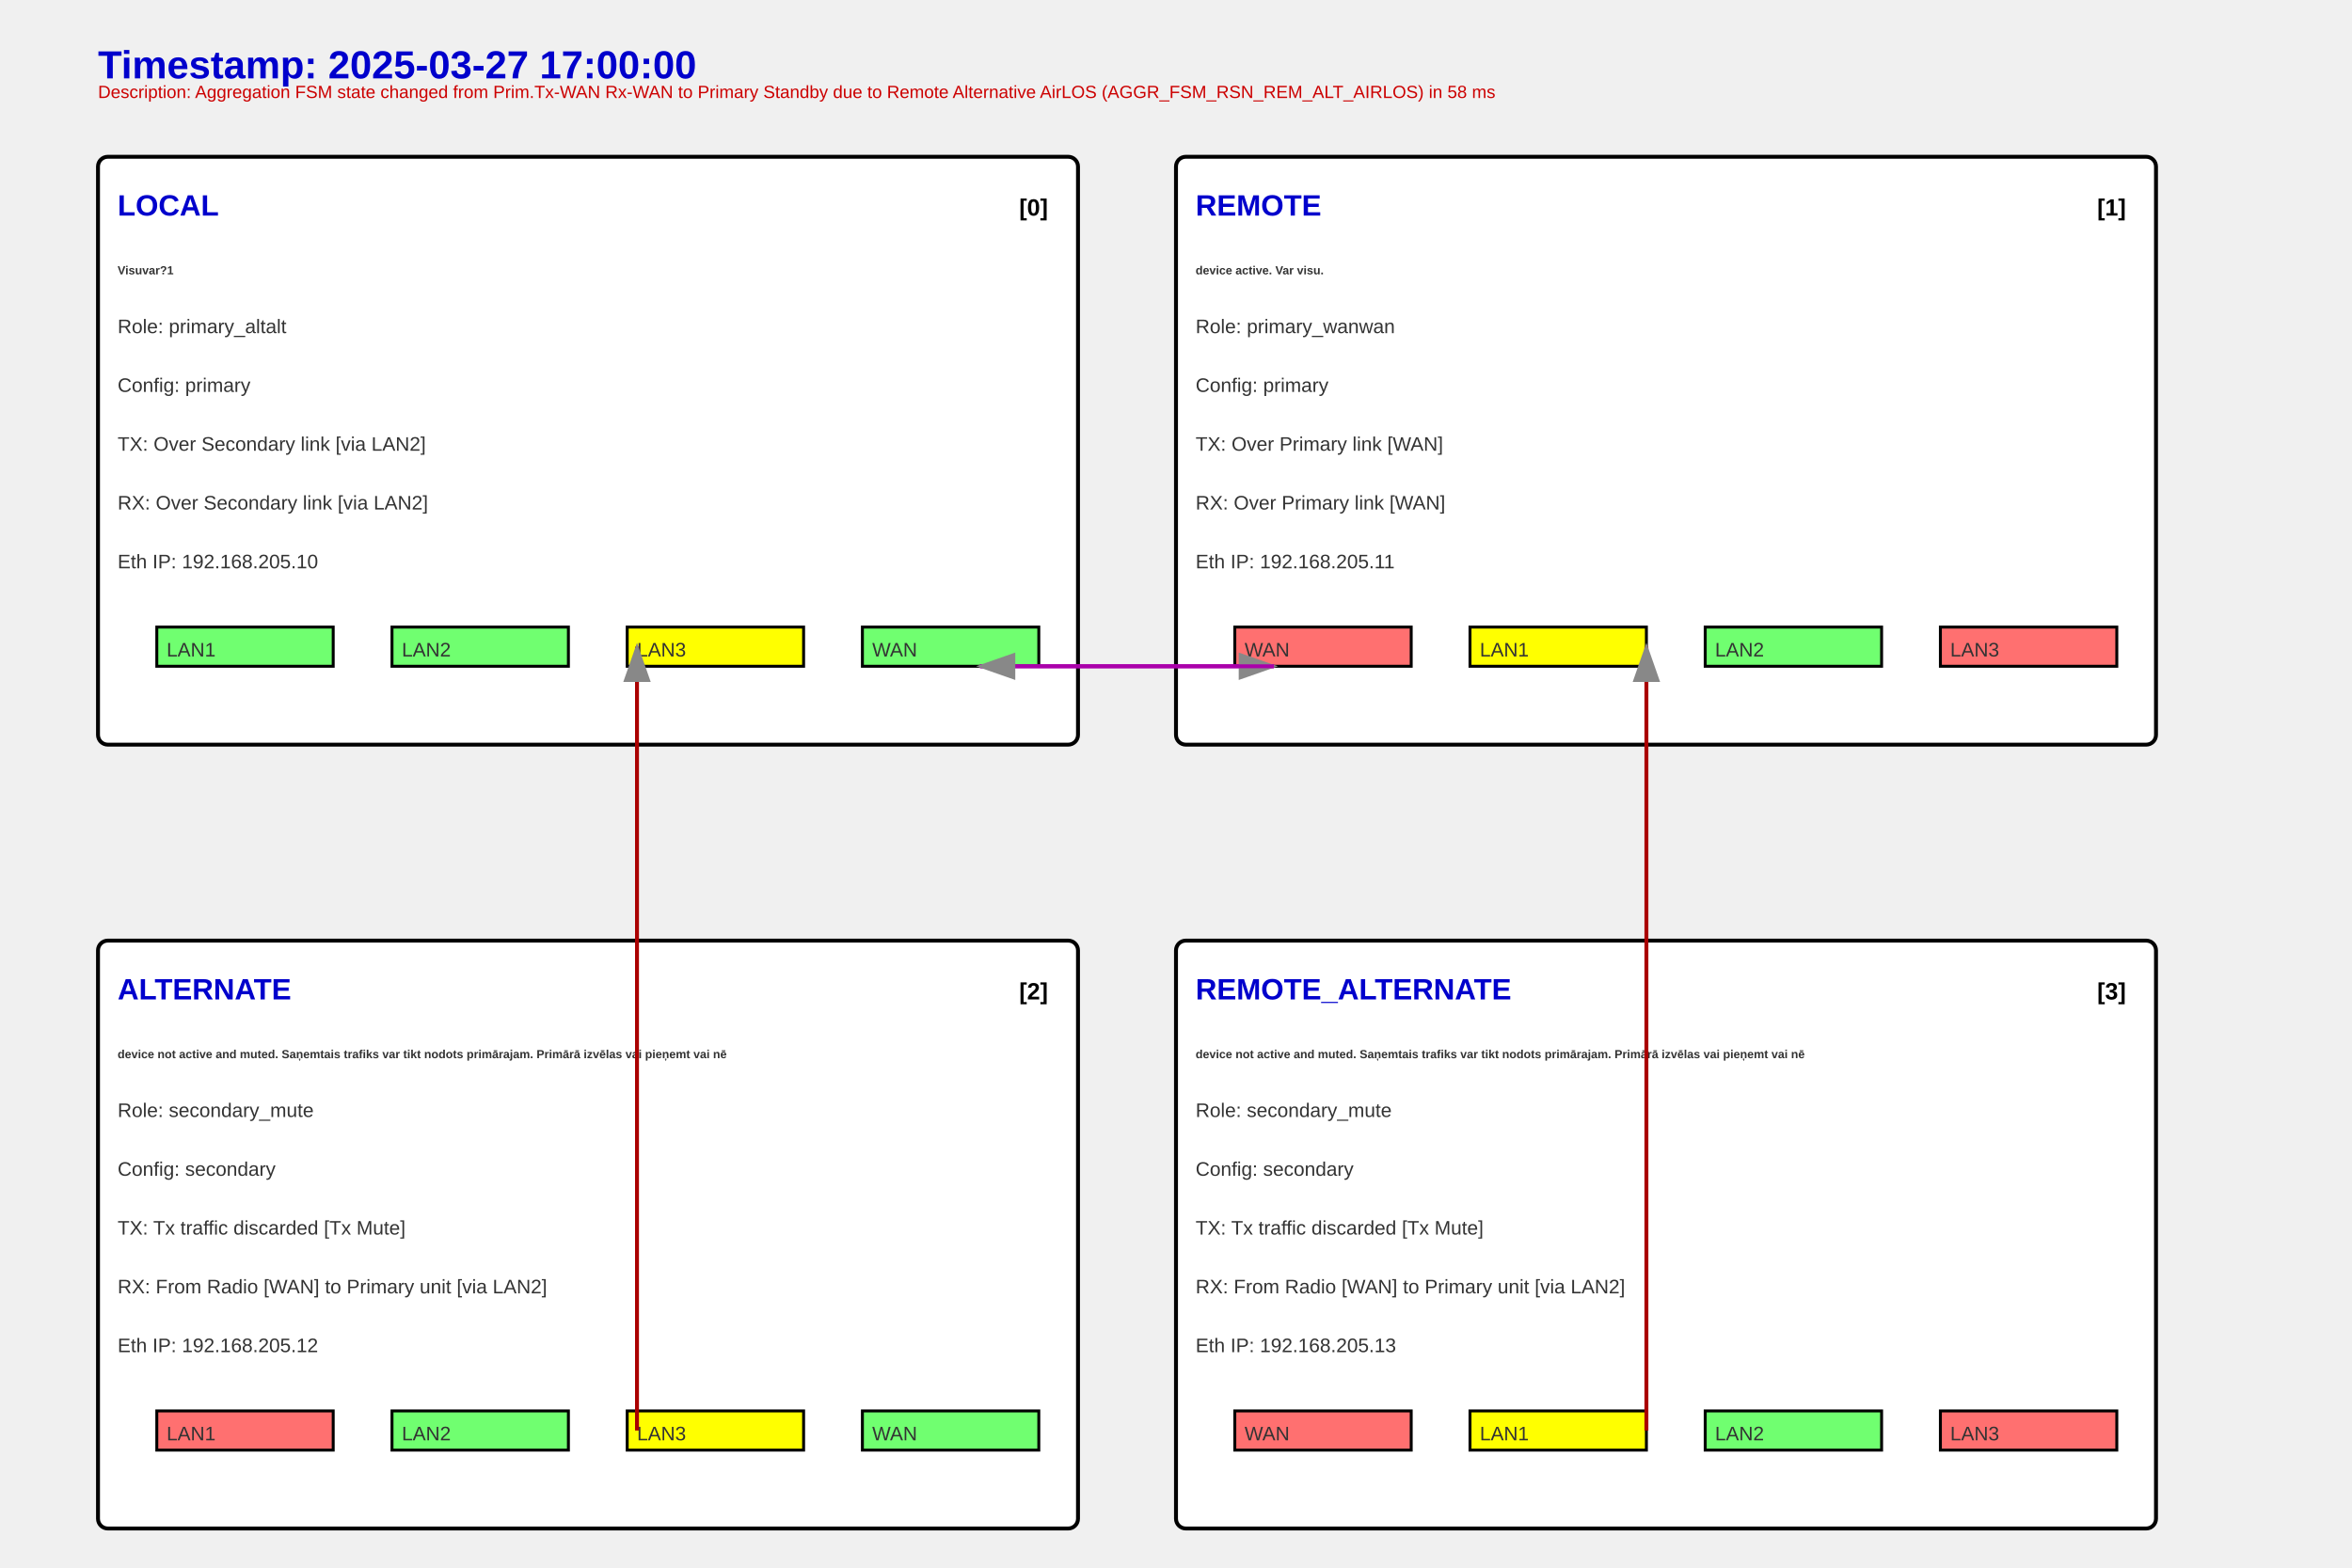
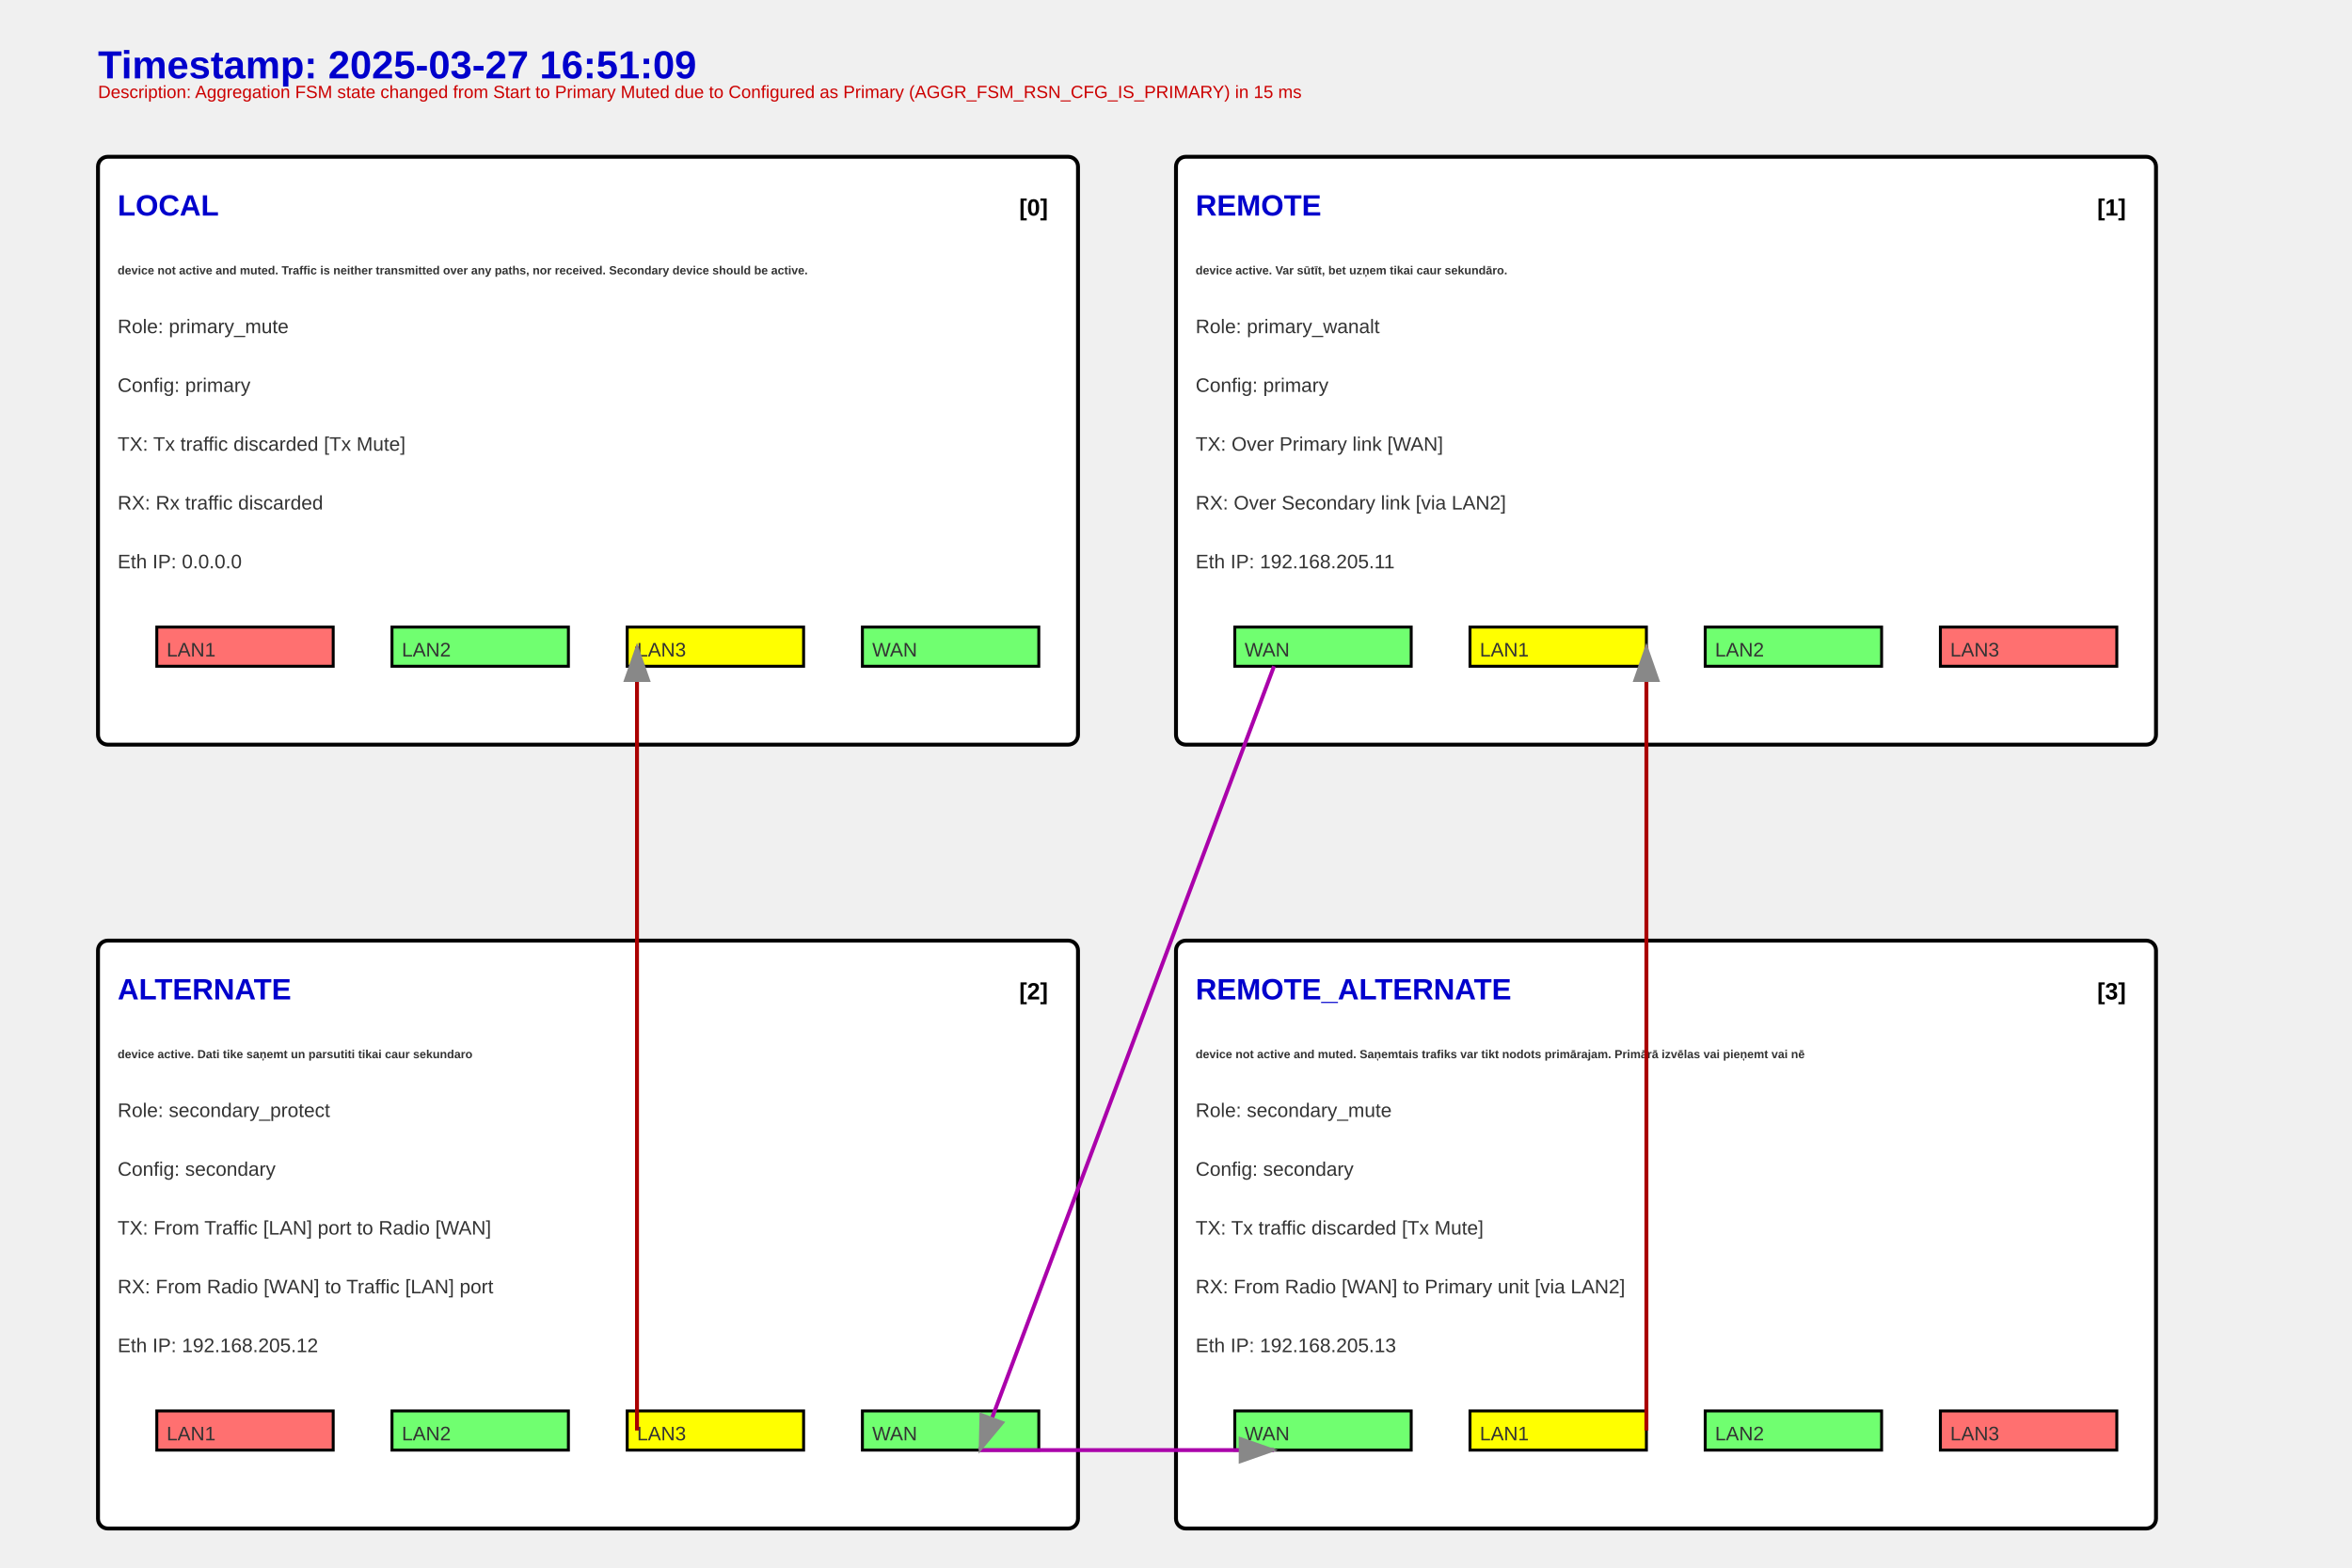
<svg xmlns="http://www.w3.org/2000/svg" width="1200" height="800">
  <style>
  .node { fill: #ffffff; stroke: #000000; stroke-width: 2; }
  .label { font: 10px Arial; fill: #333333; }
  .labela { font: 6px Arial; fill: #333333; font-weight: bold;}
  .error { font: 9px Arial; fill: #cc0000; }
  .timestamp { font: 20px Arial; font-weight: bold; fill: #0000cc; }
  .section-label { font: 15px Arial; font-weight: bold; fill: #0000cc; }
  .box-index { font: 12px Arial; font-weight: bold; fill: #000000; }
  .connection-line { stroke: #888888; stroke-width: 2; }
  .diagonal-line { stroke: #aa0000; stroke-width: 3; }
  .sender-receiver-line { stroke: #aa00aa; stroke-width: 2; }
  .secondary-primary-line { stroke: #aa0000; stroke-width: 2; }
  .remote-secondary-primary-line { stroke: #aa0000; stroke-width: 2; }
  .recive-sender-line { stroke: #aa00aa; stroke-width: 2; }
  .traffic-flow { animation: pulse 2s infinite; }
  @keyframes pulse {
    0% { stroke-opacity: 0.3; stroke-width: 1; }
    50% { stroke-opacity: 1; stroke-width: 3; }
    100% { stroke-opacity: 0.3; stroke-width: 1; }
  }
</style>
  <defs>
    <marker id="arrowhead" markerWidth="10" markerHeight="7" refX="9" refY="3.5" orient="auto">
      <polygon points="0 0, 10 3.5, 0 7" fill="#888888" />
    </marker>
  </defs>
-   <text class="timestamp" x="50" y="40">Timestamp: 2025-03-27 17:00:00</text>
-   <text class="error" x="50" y="50">Description: Aggregation FSM state changed from Prim.Tx-WAN Rx-WAN to Primary Standby due to Remote Alternative AirLOS (AGGR_FSM_RSN_REM_ALT_AIRLOS) in 58 ms</text>
+   <text class="timestamp" x="50" y="40">Timestamp: 2025-03-27 16:51:09</text>
+   <text class="error" x="50" y="50">Description: Aggregation FSM state changed from Start to Primary Muted due to Configured as Primary (AGGR_FSM_RSN_CFG_IS_PRIMARY) in 15 ms</text>
  <rect class="node" x="50" y="80" width="500" height="300" rx="5" ry="5" data-entry="0" data-section="0" />
  <text class="section-label" x="60" y="110">LOCAL</text>
  <text class="box-index" x="520" y="110">[0]</text>
-   <text class="labela" x="60" y="140">Visuvar?1</text>
-   <text class="label" x="60" y="170">Role: primary_altalt</text>
+   <text class="labela" x="60" y="140">device not active and muted. Traffic is neither transmitted over any paths, nor received. Secondary device should be active.</text>
+   <text class="label" x="60" y="170">Role: primary_mute</text>
  <text class="label" x="60" y="200">Config: primary</text>
-   <text class="label" x="60" y="230">TX: Over Secondary link [via LAN2]</text>
-   <text class="label" x="60" y="260">RX: Over Secondary link [via LAN2]</text>
-   <text class="label" x="60" y="290">Eth IP: 192.168.205.10</text>
-   <rect x="80" y="320" width="90" height="20" fill="#70ff70" stroke="black" stroke-width="1.5" />
+   <text class="label" x="60" y="230">TX: Tx traffic discarded [Tx Mute]</text>
+   <text class="label" x="60" y="260">RX: Rx traffic discarded</text>
+   <text class="label" x="60" y="290">Eth IP: 0.0.0.0</text>
+   <rect x="80" y="320" width="90" height="20" fill="#ff7070" stroke="black" stroke-width="1.5" />
  <text class="label" x="85" y="335">LAN1</text>
  <rect x="200" y="320" width="90" height="20" fill="#70ff70" stroke="black" stroke-width="1.5" />
  <text class="label" x="205" y="335">LAN2</text>
  <rect x="320" y="320" width="90" height="20" fill="yellow" stroke="black" stroke-width="1.5" />
  <text class="label" x="325" y="335">LAN3</text>
  <rect x="440" y="320" width="90" height="20" fill="#70ff70" stroke="black" stroke-width="1.5" />
  <text class="label" x="445" y="335">WAN</text>
  <rect class="node" x="600" y="80" width="500" height="300" rx="5" ry="5" data-entry="0" data-section="1" />
  <text class="section-label" x="610" y="110">REMOTE</text>
  <text class="box-index" x="1070" y="110">[1]</text>
-   <text class="labela" x="610" y="140">device active. Var visu.</text>
-   <text class="label" x="610" y="170">Role: primary_wanwan</text>
+   <text class="labela" x="610" y="140">device active. Var sūtīt, bet uzņem tikai caur sekundāro.</text>
+   <text class="label" x="610" y="170">Role: primary_wanalt</text>
  <text class="label" x="610" y="200">Config: primary</text>
  <text class="label" x="610" y="230">TX: Over Primary link [WAN]</text>
-   <text class="label" x="610" y="260">RX: Over Primary link [WAN]</text>
+   <text class="label" x="610" y="260">RX: Over Secondary link [via LAN2]</text>
  <text class="label" x="610" y="290">Eth IP: 192.168.205.11</text>
-   <rect x="630" y="320" width="90" height="20" fill="#ff7070" stroke="black" stroke-width="1.5" />
+   <rect x="630" y="320" width="90" height="20" fill="#70ff70" stroke="black" stroke-width="1.5" />
  <text class="label" x="635" y="335">WAN</text>
  <rect x="750" y="320" width="90" height="20" fill="yellow" stroke="black" stroke-width="1.5" />
  <text class="label" x="755" y="335">LAN1</text>
  <rect x="870" y="320" width="90" height="20" fill="#70ff70" stroke="black" stroke-width="1.5" />
  <text class="label" x="875" y="335">LAN2</text>
  <rect x="990" y="320" width="90" height="20" fill="#ff7070" stroke="black" stroke-width="1.5" />
  <text class="label" x="995" y="335">LAN3</text>
  <rect class="node" x="50" y="480" width="500" height="300" rx="5" ry="5" data-entry="0" data-section="2" />
  <text class="section-label" x="60" y="510">ALTERNATE</text>
  <text class="box-index" x="520" y="510">[2]</text>
-   <text class="labela" x="60" y="540">device not active and muted. Saņemtais trafiks var tikt nodots primārajam. Primārā izvēlas vai pieņemt vai nē</text>
-   <text class="label" x="60" y="570">Role: secondary_mute</text>
+   <text class="labela" x="60" y="540">device active. Dati tike saņemt un parsutiti tikai caur sekundaro</text>
+   <text class="label" x="60" y="570">Role: secondary_protect</text>
  <text class="label" x="60" y="600">Config: secondary</text>
-   <text class="label" x="60" y="630">TX: Tx traffic discarded [Tx Mute]</text>
-   <text class="label" x="60" y="660">RX: From Radio [WAN] to Primary unit [via LAN2]</text>
+   <text class="label" x="60" y="630">TX: From Traffic [LAN] port to Radio [WAN]</text>
+   <text class="label" x="60" y="660">RX: From Radio [WAN] to Traffic [LAN] port</text>
  <text class="label" x="60" y="690">Eth IP: 192.168.205.12</text>
  <rect x="80" y="720" width="90" height="20" fill="#ff7070" stroke="black" stroke-width="1.5" />
  <text class="label" x="85" y="735">LAN1</text>
  <rect x="200" y="720" width="90" height="20" fill="#70ff70" stroke="black" stroke-width="1.5" />
  <text class="label" x="205" y="735">LAN2</text>
  <rect x="320" y="720" width="90" height="20" fill="yellow" stroke="black" stroke-width="1.5" />
  <text class="label" x="325" y="735">LAN3</text>
  <rect x="440" y="720" width="90" height="20" fill="#70ff70" stroke="black" stroke-width="1.5" />
  <text class="label" x="445" y="735">WAN</text>
  <rect class="node" x="600" y="480" width="500" height="300" rx="5" ry="5" data-entry="0" data-section="3" />
  <text class="section-label" x="610" y="510">REMOTE_ALTERNATE</text>
  <text class="box-index" x="1070" y="510">[3]</text>
  <text class="labela" x="610" y="540">device not active and muted. Saņemtais trafiks var tikt nodots primārajam. Primārā izvēlas vai pieņemt vai nē</text>
  <text class="label" x="610" y="570">Role: secondary_mute</text>
  <text class="label" x="610" y="600">Config: secondary</text>
  <text class="label" x="610" y="630">TX: Tx traffic discarded [Tx Mute]</text>
  <text class="label" x="610" y="660">RX: From Radio [WAN] to Primary unit [via LAN2]</text>
  <text class="label" x="610" y="690">Eth IP: 192.168.205.13</text>
-   <rect x="630" y="720" width="90" height="20" fill="#ff7070" stroke="black" stroke-width="1.5" />
+   <rect x="630" y="720" width="90" height="20" fill="#70ff70" stroke="black" stroke-width="1.5" />
  <text class="label" x="635" y="735">WAN</text>
  <rect x="750" y="720" width="90" height="20" fill="yellow" stroke="black" stroke-width="1.5" />
  <text class="label" x="755" y="735">LAN1</text>
  <rect x="870" y="720" width="90" height="20" fill="#70ff70" stroke="black" stroke-width="1.5" />
  <text class="label" x="875" y="735">LAN2</text>
  <rect x="990" y="720" width="90" height="20" fill="#ff7070" stroke="black" stroke-width="1.5" />
  <text class="label" x="995" y="735">LAN3</text>
-   <line x1="500" y1="340" x2="650" y2="340" class="sender-receiver-line" marker-end="url(#arrowhead)" />
-   <line x1="650" y1="340" x2="500" y2="340" class="recive-sender-line" marker-end="url(#arrowhead)" />
+   <line x1="500" y1="740" x2="650" y2="740" class="sender-receiver-line" marker-end="url(#arrowhead)" />
+   <line x1="650" y1="340" x2="500" y2="740" class="recive-sender-line" marker-end="url(#arrowhead)" />
  <line x1="325" y1="730" x2="325" y2="330" class="secondary-primary-line" marker-end="url(#arrowhead)" />
  <line x1="840" y1="730" x2="840" y2="330" class="remote-secondary-primary-line" marker-end="url(#arrowhead)" />
</svg>
